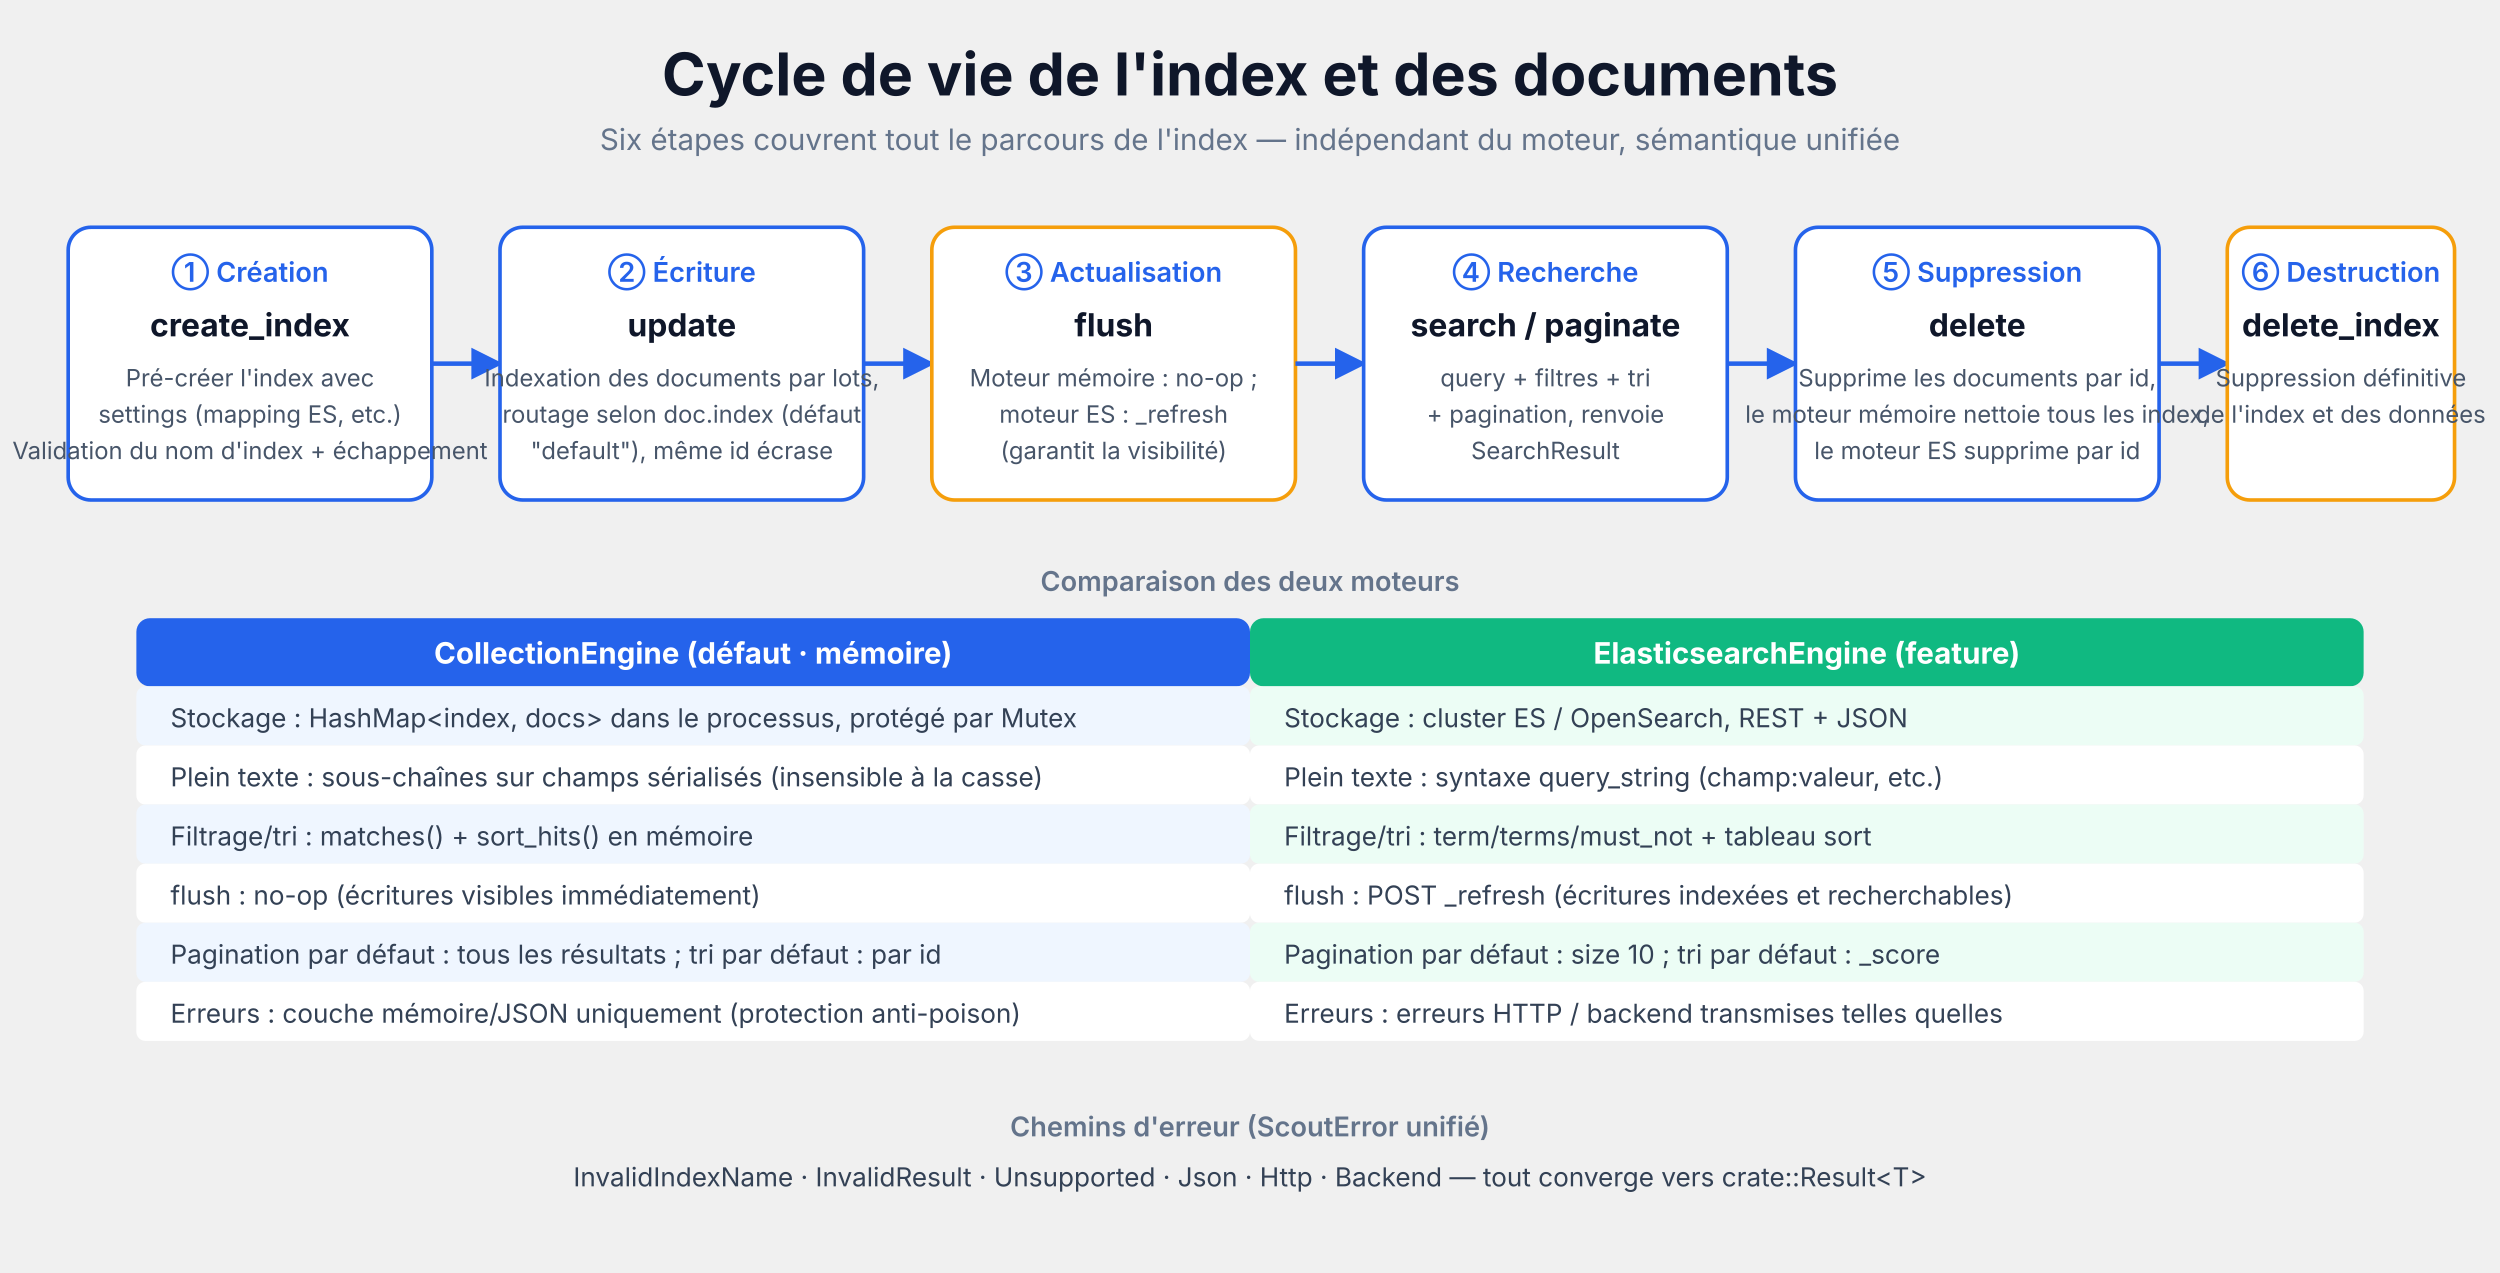
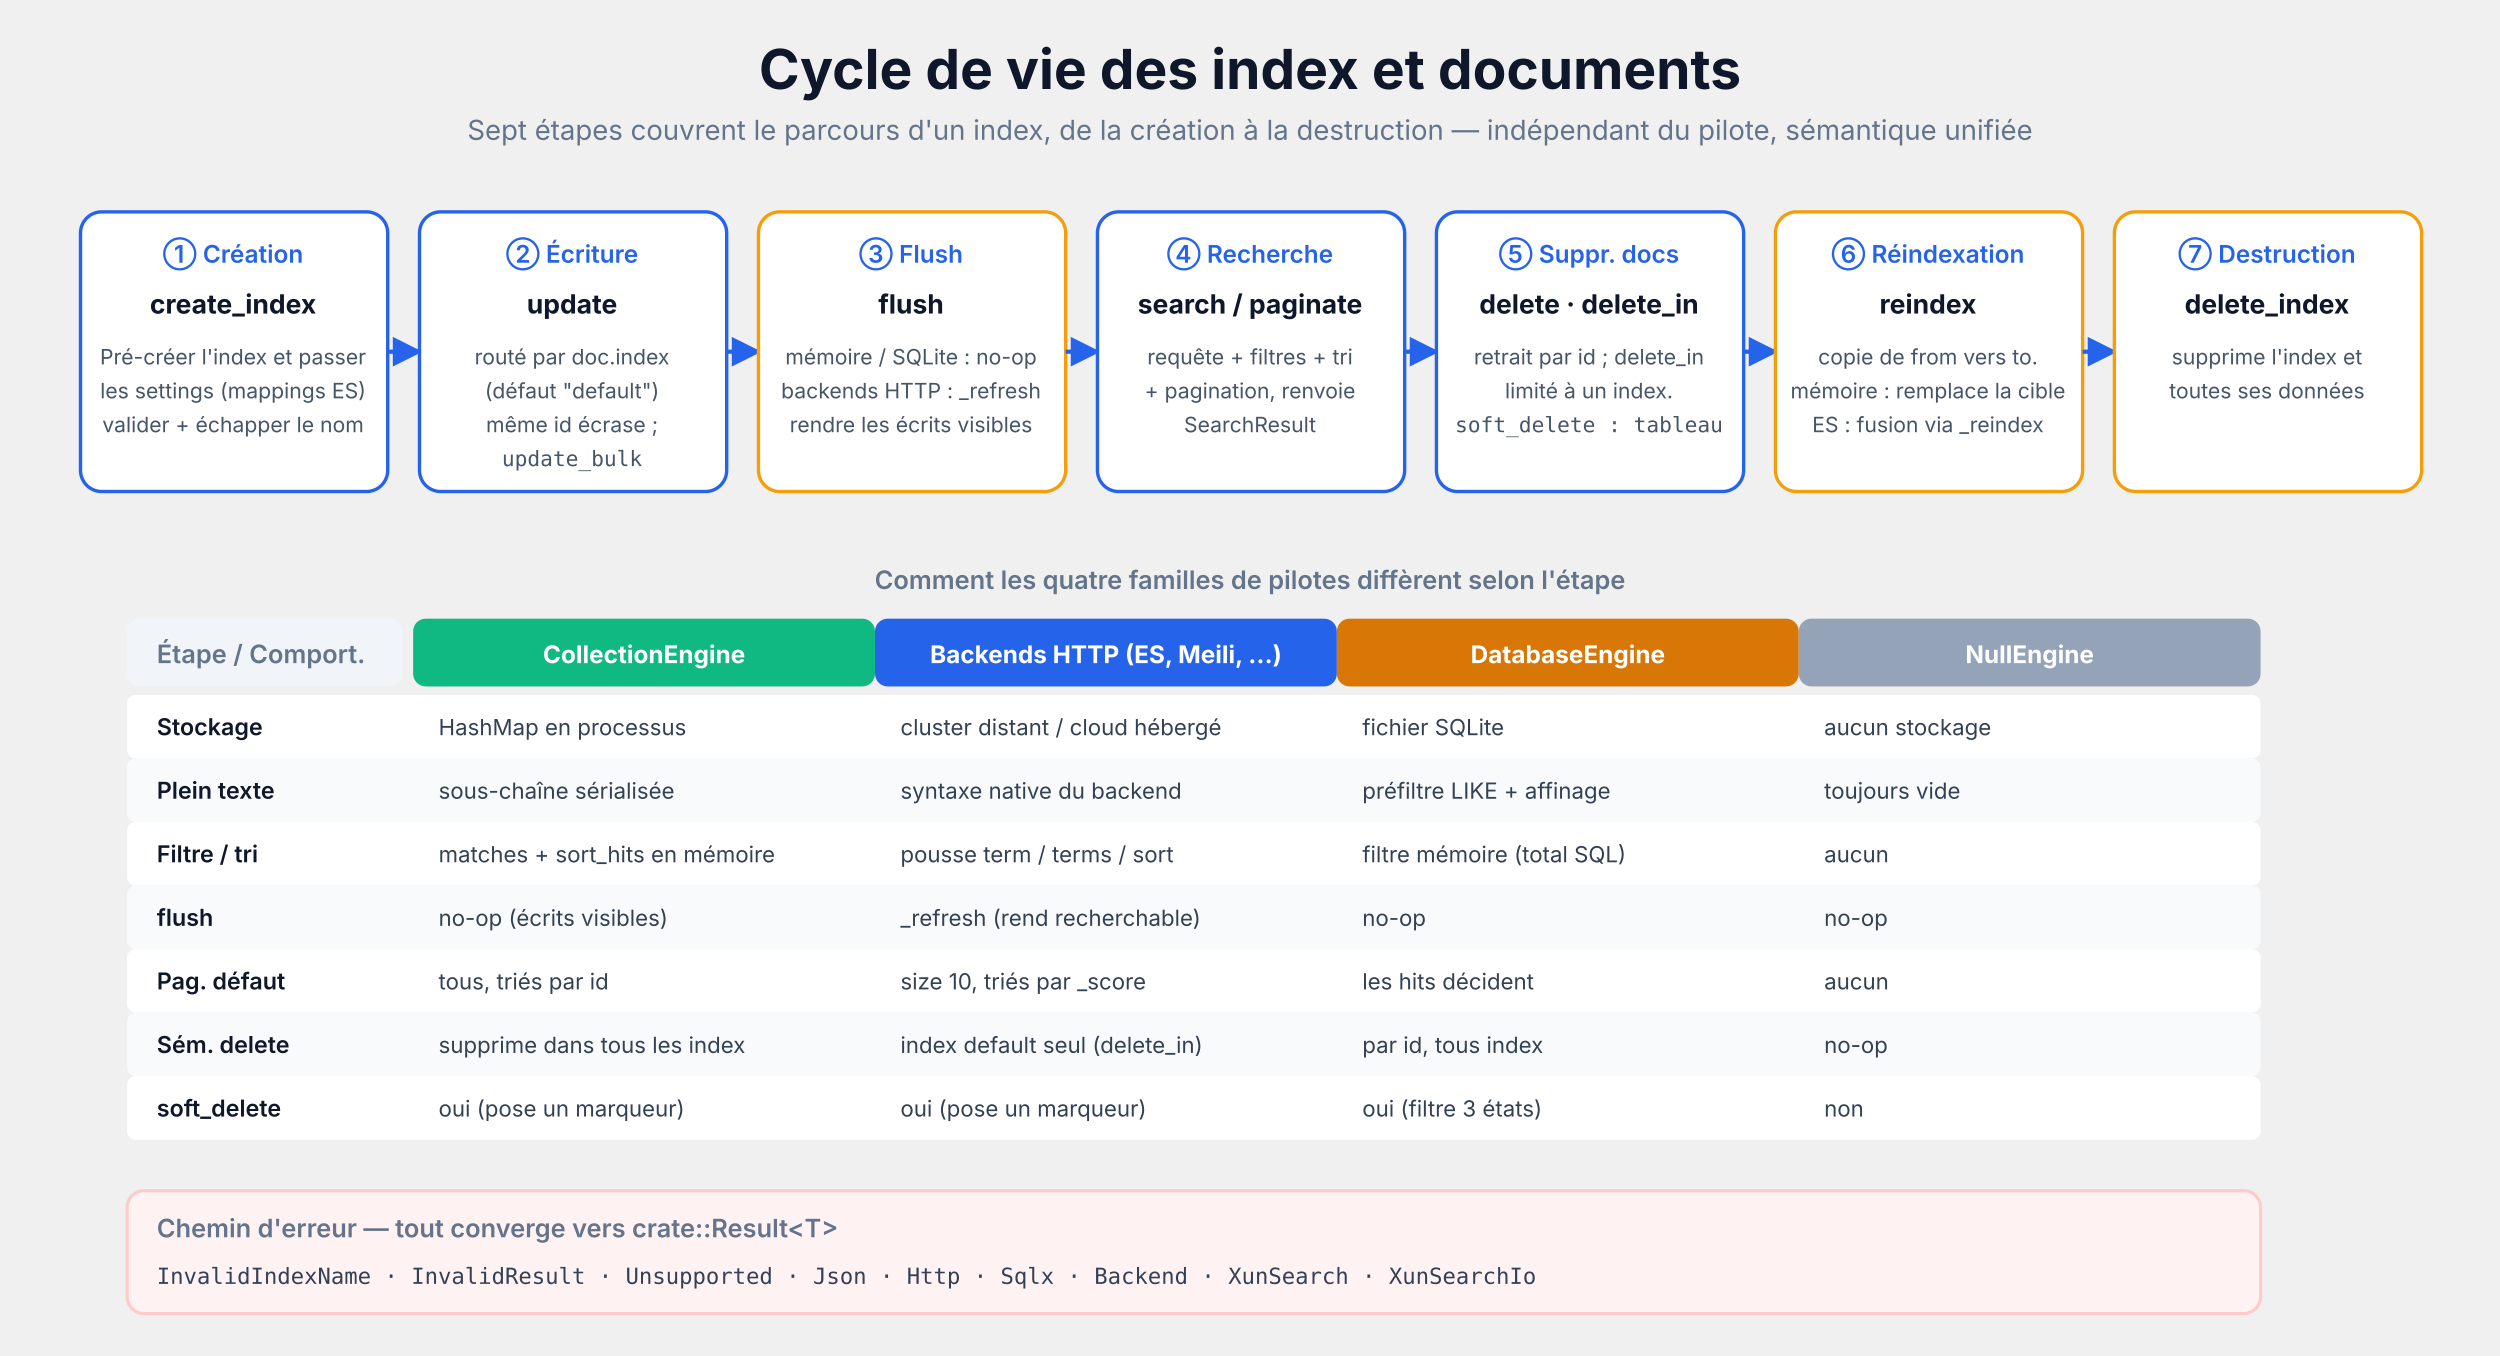
- <svg xmlns="http://www.w3.org/2000/svg" viewBox="0 0 1100 560" font-family="system-ui, -apple-system, 'Segoe UI', sans-serif">
+ <svg xmlns="http://www.w3.org/2000/svg" viewBox="0 0 1180 640" font-family="system-ui, -apple-system, 'Segoe UI', sans-serif" role="img" aria-labelledby="lifeTitle">
  <defs>
    <marker id="arrow2" viewBox="0 0 10 10" refX="9" refY="5" markerWidth="7" markerHeight="7" orient="auto-start-reverse">
      <path d="M 0 0 L 10 5 L 0 10 z" fill="#2563eb" />
    </marker>
    <style>
      .title { font-size: 26px; font-weight: 700; fill: #0f172a; }
      .sub   { font-size: 13px; fill: #64748b; }
-       .node  { fill: #ffffff; stroke: #2563eb; stroke-width: 1.6; rx: 10; }
+       .node  { fill: #ffffff; stroke: #2563eb; stroke-width: 1.6; }
      .node-alt { stroke: #f59e0b; }
-       .step  { font-size: 12px; font-weight: 600; fill: #2563eb; }
-       .name  { font-size: 14px; font-weight: 700; fill: #0f172a; }
-       .desc  { font-size: 10.5px; fill: #475569; }
-       .hdr   { font-size: 13px; font-weight: 700; fill: #ffffff; }
-       .hdr-a { fill: #2563eb; }
-       .hdr-b { fill: #10b981; }
-       .cell  { font-size: 11.5px; fill: #334155; }
+       .step  { font-size: 11.5px; font-weight: 600; fill: #2563eb; }
+       .name  { font-size: 12.5px; font-weight: 700; fill: #0f172a; }
+       .desc  { font-size: 10px; fill: #475569; }
+       .hdr   { font-size: 11.5px; font-weight: 700; fill: #ffffff; }
+       .cell  { font-size: 10.5px; fill: #334155; }
+       .rowlb { font-size: 11px; font-weight: 600; fill: #0f172a; }
      .lbl   { font-size: 12px; fill: #64748b; font-weight: 600; }
+       .mono  { font-family: ui-monospace, SFMono-Regular, Menlo, monospace; }
    </style>
  </defs>
-   <text x="550" y="42" text-anchor="middle" class="title">Cycle de vie de l'index et des documents</text>
-   <text x="550" y="66" text-anchor="middle" class="sub">Six étapes couvrent tout le parcours de l'index — indépendant du moteur, sémantique unifiée</text>
-   <rect x="30" y="100" width="160" height="120" class="node" />
+   <text x="590" y="42" text-anchor="middle" class="title">Cycle de vie des index et documents</text>
+   <text x="590" y="66" text-anchor="middle" class="sub">Sept étapes couvrent le parcours d'un index, de la création à la destruction — indépendant du pilote, sémantique unifiée</text>
+   <rect x="38" y="100" width="145" height="132" rx="10" class="node" />
  <text x="110" y="124" text-anchor="middle" class="step">① Création</text>
  <text x="110" y="148" text-anchor="middle" class="name">create_index</text>
-   <text x="110" y="170" text-anchor="middle" class="desc">Pré-créer l'index avec</text>
-   <text x="110" y="186" text-anchor="middle" class="desc">settings (mapping ES, etc.)</text>
-   <text x="110" y="202" text-anchor="middle" class="desc">Validation du nom d'index + échappement</text>
-   <line x1="190" y1="160" x2="220" y2="160" stroke="#2563eb" stroke-width="2" marker-end="url(#arrow2)" />
-   <rect x="220" y="100" width="160" height="120" class="node" />
-   <text x="300" y="124" text-anchor="middle" class="step">② Écriture</text>
-   <text x="300" y="148" text-anchor="middle" class="name">update</text>
-   <text x="300" y="170" text-anchor="middle" class="desc">Indexation des documents par lots,</text>
-   <text x="300" y="186" text-anchor="middle" class="desc">routage selon doc.index (défaut</text>
-   <text x="300" y="202" text-anchor="middle" class="desc">"default"), même id écrase</text>
-   <line x1="380" y1="160" x2="410" y2="160" stroke="#2563eb" stroke-width="2" marker-end="url(#arrow2)" />
-   <rect x="410" y="100" width="160" height="120" class="node node-alt" />
-   <text x="490" y="124" text-anchor="middle" class="step">③ Actualisation</text>
-   <text x="490" y="148" text-anchor="middle" class="name">flush</text>
-   <text x="490" y="170" text-anchor="middle" class="desc">Moteur mémoire : no-op ;</text>
-   <text x="490" y="186" text-anchor="middle" class="desc">moteur ES : _refresh</text>
-   <text x="490" y="202" text-anchor="middle" class="desc">(garantit la visibilité)</text>
-   <line x1="570" y1="160" x2="600" y2="160" stroke="#2563eb" stroke-width="2" marker-end="url(#arrow2)" />
-   <rect x="600" y="100" width="160" height="120" class="node" />
-   <text x="680" y="124" text-anchor="middle" class="step">④ Recherche</text>
-   <text x="680" y="148" text-anchor="middle" class="name">search / paginate</text>
-   <text x="680" y="170" text-anchor="middle" class="desc">query + filtres + tri</text>
-   <text x="680" y="186" text-anchor="middle" class="desc">+ pagination, renvoie</text>
-   <text x="680" y="202" text-anchor="middle" class="desc">SearchResult</text>
-   <line x1="760" y1="160" x2="790" y2="160" stroke="#2563eb" stroke-width="2" marker-end="url(#arrow2)" />
-   <rect x="790" y="100" width="160" height="120" class="node" />
-   <text x="870" y="124" text-anchor="middle" class="step">⑤ Suppression</text>
-   <text x="870" y="148" text-anchor="middle" class="name">delete</text>
-   <text x="870" y="170" text-anchor="middle" class="desc">Supprime les documents par id,</text>
-   <text x="870" y="186" text-anchor="middle" class="desc">le moteur mémoire nettoie tous les index,</text>
-   <text x="870" y="202" text-anchor="middle" class="desc">le moteur ES supprime par id</text>
-   <line x1="950" y1="160" x2="980" y2="160" stroke="#2563eb" stroke-width="2" marker-end="url(#arrow2)" />
-   <rect x="980" y="100" width="100" height="120" class="node node-alt" />
-   <text x="1030" y="124" text-anchor="middle" class="step">⑥ Destruction</text>
-   <text x="1030" y="148" text-anchor="middle" class="name">delete_index</text>
-   <text x="1030" y="170" text-anchor="middle" class="desc">Suppression définitive</text>
-   <text x="1030" y="186" text-anchor="middle" class="desc">de l'index et des données</text>
-   <text x="550" y="260" text-anchor="middle" class="lbl">Comparaison des deux moteurs</text>
-   <rect x="60" y="272" width="490" height="30" rx="6" class="hdr hdr-a" />
-   <rect x="550" y="272" width="490" height="30" rx="6" class="hdr hdr-b" />
-   <text x="305" y="292" text-anchor="middle" class="hdr">CollectionEngine (défaut · mémoire)</text>
-   <text x="795" y="292" text-anchor="middle" class="hdr">ElasticsearchEngine (feature)</text>
-   <rect x="60" y="302" width="490" height="26" rx="4" fill="#eff6ff" />
-   <rect x="550" y="302" width="490" height="26" rx="4" fill="#ecfdf5" />
-   <text x="75" y="320" class="cell">Stockage : HashMap&lt;index, docs&gt; dans le processus, protégé par Mutex</text>
-   <text x="565" y="320" class="cell">Stockage : cluster ES / OpenSearch, REST + JSON</text>
-   <rect x="60" y="328" width="490" height="26" rx="4" fill="#ffffff" />
-   <rect x="550" y="328" width="490" height="26" rx="4" fill="#ffffff" />
-   <text x="75" y="346" class="cell">Plein texte : sous-chaînes sur champs sérialisés (insensible à la casse)</text>
-   <text x="565" y="346" class="cell">Plein texte : syntaxe query_string (champ:valeur, etc.)</text>
-   <rect x="60" y="354" width="490" height="26" rx="4" fill="#eff6ff" />
-   <rect x="550" y="354" width="490" height="26" rx="4" fill="#ecfdf5" />
-   <text x="75" y="372" class="cell">Filtrage/tri : matches() + sort_hits() en mémoire</text>
-   <text x="565" y="372" class="cell">Filtrage/tri : term/terms/must_not + tableau sort</text>
-   <rect x="60" y="380" width="490" height="26" rx="4" fill="#ffffff" />
-   <rect x="550" y="380" width="490" height="26" rx="4" fill="#ffffff" />
-   <text x="75" y="398" class="cell">flush : no-op (écritures visibles immédiatement)</text>
-   <text x="565" y="398" class="cell">flush : POST _refresh (écritures indexées et recherchables)</text>
-   <rect x="60" y="406" width="490" height="26" rx="4" fill="#eff6ff" />
-   <rect x="550" y="406" width="490" height="26" rx="4" fill="#ecfdf5" />
-   <text x="75" y="424" class="cell">Pagination par défaut : tous les résultats ; tri par défaut : par id</text>
-   <text x="565" y="424" class="cell">Pagination par défaut : size 10 ; tri par défaut : _score</text>
-   <rect x="60" y="432" width="490" height="26" rx="4" fill="#ffffff" />
-   <rect x="550" y="432" width="490" height="26" rx="4" fill="#ffffff" />
-   <text x="75" y="450" class="cell">Erreurs : couche mémoire/JSON uniquement (protection anti-poison)</text>
-   <text x="565" y="450" class="cell">Erreurs : erreurs HTTP / backend transmises telles quelles</text>
-   <text x="550" y="500" text-anchor="middle" class="lbl">Chemins d'erreur (ScoutError unifié)</text>
-   <text x="550" y="522" text-anchor="middle" class="cell">InvalidIndexName · InvalidResult · Unsupported · Json · Http · Backend — tout converge vers crate::Result&lt;T&gt;</text>
+   <text x="110" y="172" text-anchor="middle" class="desc">Pré-créer l'index et passer</text>
+   <text x="110" y="188" text-anchor="middle" class="desc">les settings (mappings ES)</text>
+   <text x="110" y="204" text-anchor="middle" class="desc">valider + échapper le nom</text>
+   <line x1="183" y1="166" x2="198" y2="166" stroke="#2563eb" stroke-width="2" marker-end="url(#arrow2)" />
+   <rect x="198" y="100" width="145" height="132" rx="10" class="node" />
+   <text x="270" y="124" text-anchor="middle" class="step">② Écriture</text>
+   <text x="270" y="148" text-anchor="middle" class="name">update</text>
+   <text x="270" y="172" text-anchor="middle" class="desc">routé par doc.index</text>
+   <text x="270" y="188" text-anchor="middle" class="desc">(défaut "default")</text>
+   <text x="270" y="204" text-anchor="middle" class="desc">même id écrase ;</text>
+   <text x="270" y="220" text-anchor="middle" class="desc mono">update_bulk</text>
+   <line x1="343" y1="166" x2="358" y2="166" stroke="#2563eb" stroke-width="2" marker-end="url(#arrow2)" />
+   <rect x="358" y="100" width="145" height="132" rx="10" class="node node-alt" />
+   <text x="430" y="124" text-anchor="middle" class="step">③ Flush</text>
+   <text x="430" y="148" text-anchor="middle" class="name">flush</text>
+   <text x="430" y="172" text-anchor="middle" class="desc">mémoire / SQLite : no-op</text>
+   <text x="430" y="188" text-anchor="middle" class="desc">backends HTTP : _refresh</text>
+   <text x="430" y="204" text-anchor="middle" class="desc">rendre les écrits visibles</text>
+   <line x1="503" y1="166" x2="518" y2="166" stroke="#2563eb" stroke-width="2" marker-end="url(#arrow2)" />
+   <rect x="518" y="100" width="145" height="132" rx="10" class="node" />
+   <text x="590" y="124" text-anchor="middle" class="step">④ Recherche</text>
+   <text x="590" y="148" text-anchor="middle" class="name">search / paginate</text>
+   <text x="590" y="172" text-anchor="middle" class="desc">requête + filtres + tri</text>
+   <text x="590" y="188" text-anchor="middle" class="desc">+ pagination, renvoie</text>
+   <text x="590" y="204" text-anchor="middle" class="desc">SearchResult</text>
+   <line x1="663" y1="166" x2="678" y2="166" stroke="#2563eb" stroke-width="2" marker-end="url(#arrow2)" />
+   <rect x="678" y="100" width="145" height="132" rx="10" class="node" />
+   <text x="750" y="124" text-anchor="middle" class="step">⑤ Suppr. docs</text>
+   <text x="750" y="148" text-anchor="middle" class="name">delete · delete_in</text>
+   <text x="750" y="172" text-anchor="middle" class="desc">retrait par id ; delete_in</text>
+   <text x="750" y="188" text-anchor="middle" class="desc">limité à un index.</text>
+   <text x="750" y="204" text-anchor="middle" class="desc mono">soft_delete : tableau</text>
+   <line x1="823" y1="166" x2="838" y2="166" stroke="#2563eb" stroke-width="2" marker-end="url(#arrow2)" />
+   <rect x="838" y="100" width="145" height="132" rx="10" class="node node-alt" />
+   <text x="910" y="124" text-anchor="middle" class="step">⑥ Réindexation</text>
+   <text x="910" y="148" text-anchor="middle" class="name">reindex</text>
+   <text x="910" y="172" text-anchor="middle" class="desc">copie de from vers to.</text>
+   <text x="910" y="188" text-anchor="middle" class="desc">mémoire : remplace la cible</text>
+   <text x="910" y="204" text-anchor="middle" class="desc">ES : fusion via _reindex</text>
+   <line x1="983" y1="166" x2="998" y2="166" stroke="#2563eb" stroke-width="2" marker-end="url(#arrow2)" />
+   <rect x="998" y="100" width="145" height="132" rx="10" class="node node-alt" />
+   <text x="1070" y="124" text-anchor="middle" class="step">⑦ Destruction</text>
+   <text x="1070" y="148" text-anchor="middle" class="name">delete_index</text>
+   <text x="1070" y="172" text-anchor="middle" class="desc">supprime l'index et</text>
+   <text x="1070" y="188" text-anchor="middle" class="desc">toutes ses données</text>
+   <text x="590" y="278" text-anchor="middle" class="lbl">Comment les quatre familles de pilotes diffèrent selon l'étape</text>
+   <rect x="60" y="292" width="130" height="32" rx="6" fill="#f1f5f9" />
+   <rect x="195" y="292" width="218" height="32" rx="6" fill="#10b981" />
+   <rect x="413" y="292" width="218" height="32" rx="6" fill="#2563eb" />
+   <rect x="631" y="292" width="218" height="32" rx="6" fill="#d97706" />
+   <rect x="849" y="292" width="218" height="32" rx="6" fill="#94a3b8" />
+   <text x="74" y="313" class="lbl">Étape / Comport.</text>
+   <text x="304" y="313" text-anchor="middle" class="hdr">CollectionEngine</text>
+   <text x="522" y="313" text-anchor="middle" class="hdr">Backends HTTP (ES, Meili, …)</text>
+   <text x="740" y="313" text-anchor="middle" class="hdr">DatabaseEngine</text>
+   <text x="958" y="313" text-anchor="middle" class="hdr">NullEngine</text>
+   <rect x="60" y="328" width="1007" height="30" rx="4" fill="#ffffff" />
+   <text x="74" y="347" class="rowlb">Stockage</text>
+   <text x="207" y="347" class="cell">HashMap en processus</text>
+   <text x="425" y="347" class="cell">cluster distant / cloud hébergé</text>
+   <text x="643" y="347" class="cell">fichier SQLite</text>
+   <text x="861" y="347" class="cell">aucun stockage</text>
+   <rect x="60" y="358" width="1007" height="30" rx="4" fill="#f8fafc" />
+   <text x="74" y="377" class="rowlb">Plein texte</text>
+   <text x="207" y="377" class="cell">sous-chaîne sérialisée</text>
+   <text x="425" y="377" class="cell">syntaxe native du backend</text>
+   <text x="643" y="377" class="cell">préfiltre LIKE + affinage</text>
+   <text x="861" y="377" class="cell">toujours vide</text>
+   <rect x="60" y="388" width="1007" height="30" rx="4" fill="#ffffff" />
+   <text x="74" y="407" class="rowlb">Filtre / tri</text>
+   <text x="207" y="407" class="cell">matches + sort_hits en mémoire</text>
+   <text x="425" y="407" class="cell">pousse term / terms / sort</text>
+   <text x="643" y="407" class="cell">filtre mémoire (total SQL)</text>
+   <text x="861" y="407" class="cell">aucun</text>
+   <rect x="60" y="418" width="1007" height="30" rx="4" fill="#f8fafc" />
+   <text x="74" y="437" class="rowlb">flush</text>
+   <text x="207" y="437" class="cell">no-op (écrits visibles)</text>
+   <text x="425" y="437" class="cell">_refresh (rend recherchable)</text>
+   <text x="643" y="437" class="cell">no-op</text>
+   <text x="861" y="437" class="cell">no-op</text>
+   <rect x="60" y="448" width="1007" height="30" rx="4" fill="#ffffff" />
+   <text x="74" y="467" class="rowlb">Pag. défaut</text>
+   <text x="207" y="467" class="cell">tous, triés par id</text>
+   <text x="425" y="467" class="cell">size 10, triés par _score</text>
+   <text x="643" y="467" class="cell">les hits décident</text>
+   <text x="861" y="467" class="cell">aucun</text>
+   <rect x="60" y="478" width="1007" height="30" rx="4" fill="#f8fafc" />
+   <text x="74" y="497" class="rowlb">Sém. delete</text>
+   <text x="207" y="497" class="cell">supprime dans tous les index</text>
+   <text x="425" y="497" class="cell">index default seul (delete_in)</text>
+   <text x="643" y="497" class="cell">par id, tous index</text>
+   <text x="861" y="497" class="cell">no-op</text>
+   <rect x="60" y="508" width="1007" height="30" rx="4" fill="#ffffff" />
+   <text x="74" y="527" class="rowlb">soft_delete</text>
+   <text x="207" y="527" class="cell">oui (pose un marqueur)</text>
+   <text x="425" y="527" class="cell">oui (pose un marqueur)</text>
+   <text x="643" y="527" class="cell">oui (filtre 3 états)</text>
+   <text x="861" y="527" class="cell">non</text>
+   <rect x="60" y="562" width="1007" height="58" rx="8" fill="#fef2f2" stroke="#fecaca" stroke-width="1.5" />
+   <text x="74" y="584" class="lbl">Chemin d'erreur — tout converge vers crate::Result&lt;T&gt;</text>
+   <text x="74" y="606" class="cell mono">InvalidIndexName · InvalidResult · Unsupported · Json · Http · Sqlx · Backend · XunSearch · XunSearchIo</text>
</svg>
